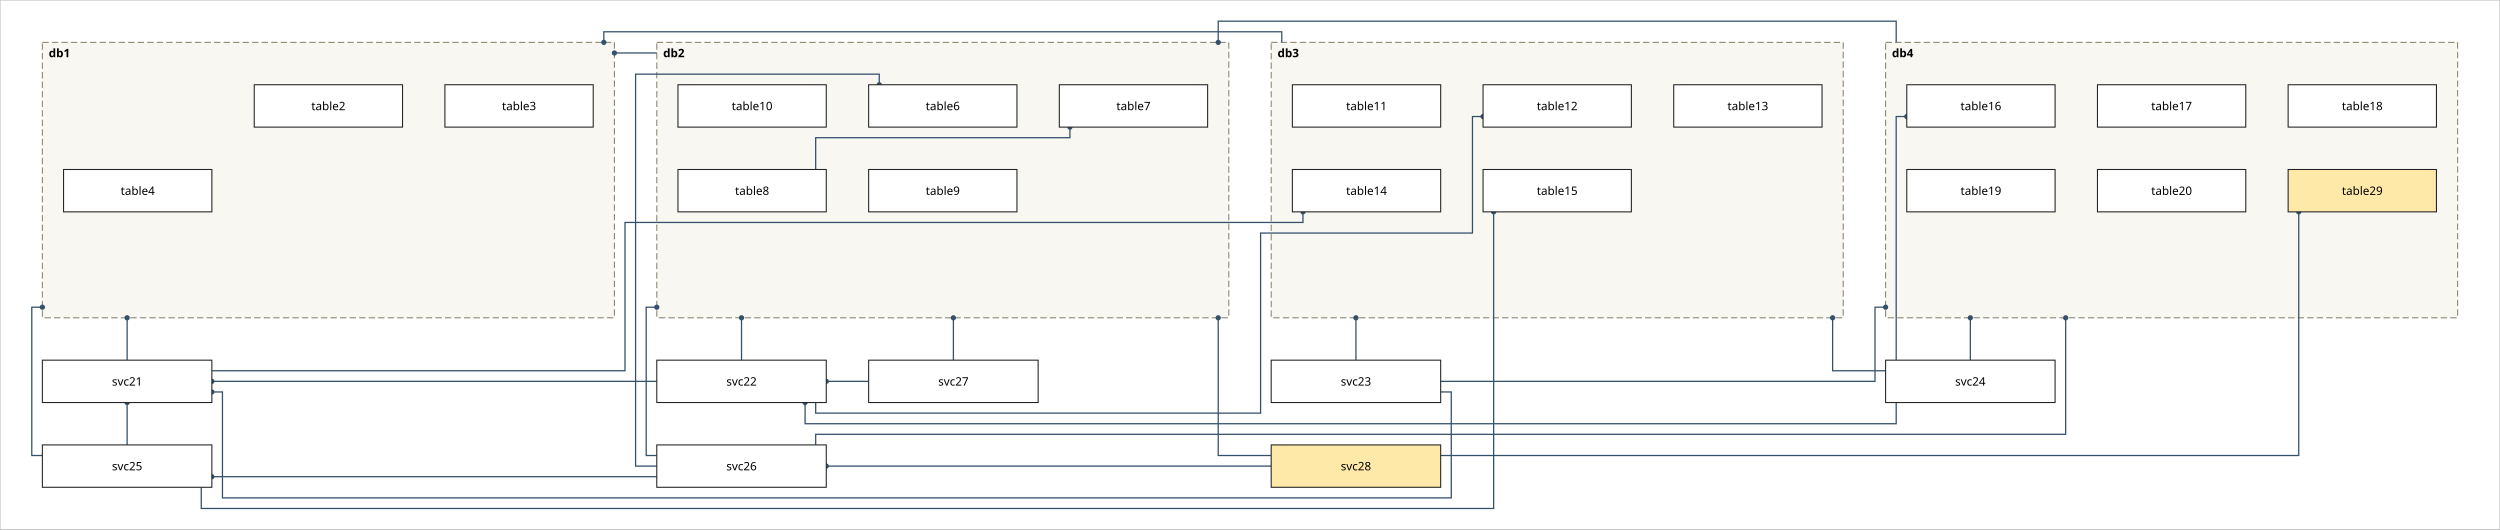
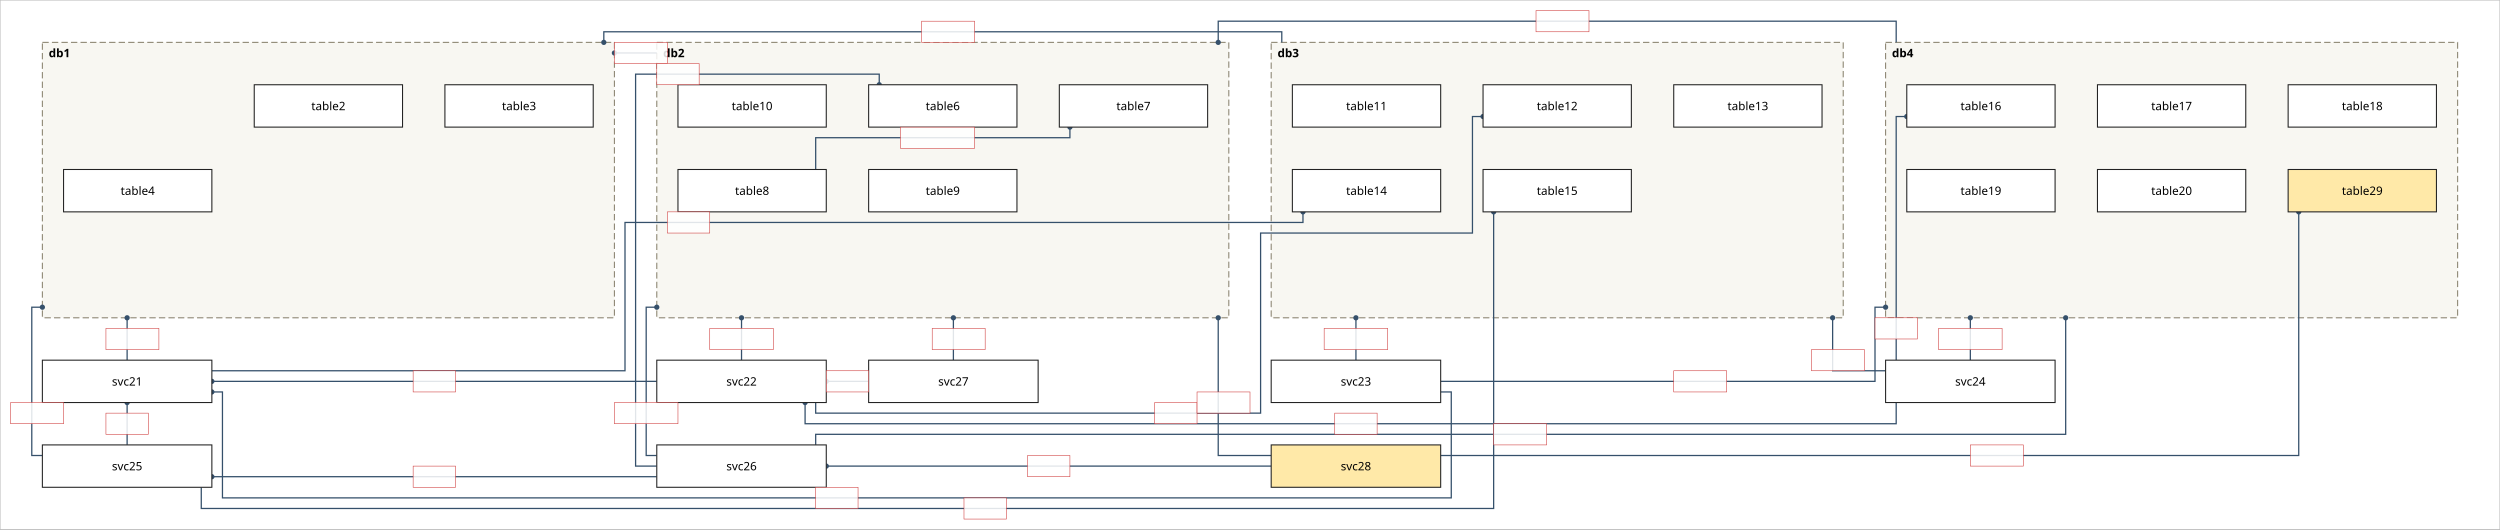
<svg xmlns="http://www.w3.org/2000/svg" width="2360" height="500" viewBox="0 0 2360 500" font-family="sans-serif" font-size="11">
  <rect width="100%" height="100%" fill="#fff" stroke="#bbb" />
  <rect x="40" y="40" width="540" height="260" fill="#f3f1ea" fill-opacity="0.6" stroke="#8a8370" stroke-dasharray="6 3" />
  <text x="46" y="54" font-weight="bold">db1</text>
  <rect x="620" y="40" width="540" height="260" fill="#f3f1ea" fill-opacity="0.6" stroke="#8a8370" stroke-dasharray="6 3" />
  <text x="626" y="54" font-weight="bold">db2</text>
  <rect x="1200" y="40" width="540" height="260" fill="#f3f1ea" fill-opacity="0.6" stroke="#8a8370" stroke-dasharray="6 3" />
  <text x="1206" y="54" font-weight="bold">db3</text>
  <rect x="1780" y="40" width="540" height="260" fill="#f3f1ea" fill-opacity="0.6" stroke="#8a8370" stroke-dasharray="6 3" />
  <text x="1786" y="54" font-weight="bold">db4</text>
  <polyline points="770,160 770,130 1010,130 1010,120" fill="none" stroke="#35506b" stroke-width="1.2" />
  <circle cx="1010" cy="120" r="2.5" fill="#35506b" />
  <polyline points="620,50 580,50" fill="none" stroke="#35506b" stroke-width="1.2" />
  <circle cx="580" cy="50" r="2.5" fill="#35506b" />
  <polyline points="1210,40 1210,30 570,30 570,40" fill="none" stroke="#35506b" stroke-width="1.2" />
  <circle cx="570" cy="40" r="2.5" fill="#35506b" />
  <polyline points="1790,40 1790,20 1150,20 1150,40" fill="none" stroke="#35506b" stroke-width="1.2" />
  <circle cx="1150" cy="40" r="2.5" fill="#35506b" />
  <polyline points="120,340 120,300" fill="none" stroke="#35506b" stroke-width="1.2" />
  <circle cx="120" cy="300" r="2.5" fill="#35506b" />
  <polyline points="200,350 590,350 590,210 1230,210 1230,200" fill="none" stroke="#35506b" stroke-width="1.2" />
  <circle cx="1230" cy="200" r="2.5" fill="#35506b" />
  <polyline points="700,340 700,300" fill="none" stroke="#35506b" stroke-width="1.2" />
  <circle cx="700" cy="300" r="2.5" fill="#35506b" />
  <polyline points="770,380 770,390 1190,390 1190,220 1390,220 1390,110 1400,110" fill="none" stroke="#35506b" stroke-width="1.2" />
  <circle cx="1400" cy="110" r="2.5" fill="#35506b" />
  <polyline points="620,360 200,360" fill="none" stroke="#35506b" stroke-width="1.2" />
  <circle cx="200" cy="360" r="2.5" fill="#35506b" />
  <polyline points="1280,340 1280,300" fill="none" stroke="#35506b" stroke-width="1.2" />
  <circle cx="1280" cy="300" r="2.5" fill="#35506b" />
  <polyline points="1360,360 1770,360 1770,290 1780,290" fill="none" stroke="#35506b" stroke-width="1.2" />
  <circle cx="1780" cy="290" r="2.5" fill="#35506b" />
  <polyline points="1360,370 1370,370 1370,470 210,470 210,370 200,370" fill="none" stroke="#35506b" stroke-width="1.2" />
  <circle cx="200" cy="370" r="2.5" fill="#35506b" />
  <polyline points="1780,350 1730,350 1730,300" fill="none" stroke="#35506b" stroke-width="1.2" />
  <circle cx="1730" cy="300" r="2.5" fill="#35506b" />
  <polyline points="1860,340 1860,300" fill="none" stroke="#35506b" stroke-width="1.2" />
  <circle cx="1860" cy="300" r="2.5" fill="#35506b" />
  <polyline points="1790,340 1790,110 1800,110" fill="none" stroke="#35506b" stroke-width="1.2" />
  <circle cx="1800" cy="110" r="2.5" fill="#35506b" />
  <polyline points="1790,380 1790,400 760,400 760,380" fill="none" stroke="#35506b" stroke-width="1.2" />
  <circle cx="760" cy="380" r="2.5" fill="#35506b" />
  <polyline points="40,430 30,430 30,290 40,290" fill="none" stroke="#35506b" stroke-width="1.2" />
  <circle cx="40" cy="290" r="2.5" fill="#35506b" />
  <polyline points="190,460 190,480 1410,480 1410,200" fill="none" stroke="#35506b" stroke-width="1.2" />
  <circle cx="1410" cy="200" r="2.5" fill="#35506b" />
  <polyline points="120,420 120,380" fill="none" stroke="#35506b" stroke-width="1.2" />
  <circle cx="120" cy="380" r="2.5" fill="#35506b" />
  <polyline points="620,430 610,430 610,290 620,290" fill="none" stroke="#35506b" stroke-width="1.2" />
  <circle cx="620" cy="290" r="2.5" fill="#35506b" />
  <polyline points="620,440 600,440 600,70 830,70 830,80" fill="none" stroke="#35506b" stroke-width="1.2" />
  <circle cx="830" cy="80" r="2.5" fill="#35506b" />
  <polyline points="770,420 770,410 1950,410 1950,300" fill="none" stroke="#35506b" stroke-width="1.2" />
  <circle cx="1950" cy="300" r="2.5" fill="#35506b" />
  <polyline points="620,450 200,450" fill="none" stroke="#35506b" stroke-width="1.2" />
  <circle cx="200" cy="450" r="2.5" fill="#35506b" />
  <polyline points="900,340 900,300" fill="none" stroke="#35506b" stroke-width="1.2" />
  <circle cx="900" cy="300" r="2.5" fill="#35506b" />
  <polyline points="820,360 780,360" fill="none" stroke="#35506b" stroke-width="1.2" />
  <circle cx="780" cy="360" r="2.5" fill="#35506b" />
  <polyline points="1200,430 1150,430 1150,300" fill="none" stroke="#35506b" stroke-width="1.2" />
  <circle cx="1150" cy="300" r="2.5" fill="#35506b" />
  <polyline points="1360,430 2170,430 2170,200" fill="none" stroke="#35506b" stroke-width="1.2" />
  <circle cx="2170" cy="200" r="2.5" fill="#35506b" />
  <polyline points="1200,440 780,440" fill="none" stroke="#35506b" stroke-width="1.2" />
  <circle cx="780" cy="440" r="2.5" fill="#35506b" />
  <rect x="240" y="80" width="140" height="40" fill="#fff" stroke="#222" />
  <text x="310" y="104" text-anchor="middle">table2</text>
  <rect x="420" y="80" width="140" height="40" fill="#fff" stroke="#222" />
  <text x="490" y="104" text-anchor="middle">table3</text>
  <rect x="60" y="160" width="140" height="40" fill="#fff" stroke="#222" />
  <text x="130" y="184" text-anchor="middle">table4</text>
  <rect x="640" y="80" width="140" height="40" fill="#fff" stroke="#222" />
  <text x="710" y="104" text-anchor="middle">table10</text>
  <rect x="820" y="80" width="140" height="40" fill="#fff" stroke="#222" />
  <text x="890" y="104" text-anchor="middle">table6</text>
  <rect x="1000" y="80" width="140" height="40" fill="#fff" stroke="#222" />
  <text x="1070" y="104" text-anchor="middle">table7</text>
  <rect x="640" y="160" width="140" height="40" fill="#fff" stroke="#222" />
  <text x="710" y="184" text-anchor="middle">table8</text>
  <rect x="820" y="160" width="140" height="40" fill="#fff" stroke="#222" />
  <text x="890" y="184" text-anchor="middle">table9</text>
  <rect x="1220" y="80" width="140" height="40" fill="#fff" stroke="#222" />
  <text x="1290" y="104" text-anchor="middle">table11</text>
  <rect x="1400" y="80" width="140" height="40" fill="#fff" stroke="#222" />
  <text x="1470" y="104" text-anchor="middle">table12</text>
  <rect x="1580" y="80" width="140" height="40" fill="#fff" stroke="#222" />
  <text x="1650" y="104" text-anchor="middle">table13</text>
  <rect x="1220" y="160" width="140" height="40" fill="#fff" stroke="#222" />
  <text x="1290" y="184" text-anchor="middle">table14</text>
  <rect x="1400" y="160" width="140" height="40" fill="#fff" stroke="#222" />
  <text x="1470" y="184" text-anchor="middle">table15</text>
  <rect x="1800" y="80" width="140" height="40" fill="#fff" stroke="#222" />
  <text x="1870" y="104" text-anchor="middle">table16</text>
  <rect x="1980" y="80" width="140" height="40" fill="#fff" stroke="#222" />
  <text x="2050" y="104" text-anchor="middle">table17</text>
  <rect x="2160" y="80" width="140" height="40" fill="#fff" stroke="#222" />
  <text x="2230" y="104" text-anchor="middle">table18</text>
  <rect x="1800" y="160" width="140" height="40" fill="#fff" stroke="#222" />
  <text x="1870" y="184" text-anchor="middle">table19</text>
  <rect x="1980" y="160" width="140" height="40" fill="#fff" stroke="#222" />
  <text x="2050" y="184" text-anchor="middle">table20</text>
  <rect x="2160" y="160" width="140" height="40" fill="#ffe9a8" stroke="#222" />
  <text x="2230" y="184" text-anchor="middle">table29</text>
  <rect x="40" y="340" width="160" height="40" fill="#fff" stroke="#222" />
  <text x="120" y="364" text-anchor="middle">svc21</text>
  <rect x="620" y="340" width="160" height="40" fill="#fff" stroke="#222" />
  <text x="700" y="364" text-anchor="middle">svc22</text>
  <rect x="1200" y="340" width="160" height="40" fill="#fff" stroke="#222" />
  <text x="1280" y="364" text-anchor="middle">svc23</text>
  <rect x="1780" y="340" width="160" height="40" fill="#fff" stroke="#222" />
  <text x="1860" y="364" text-anchor="middle">svc24</text>
  <rect x="40" y="420" width="160" height="40" fill="#fff" stroke="#222" />
  <text x="120" y="444" text-anchor="middle">svc25</text>
  <rect x="620" y="420" width="160" height="40" fill="#fff" stroke="#222" />
  <text x="700" y="444" text-anchor="middle">svc26</text>
  <rect x="820" y="340" width="160" height="40" fill="#fff" stroke="#222" />
  <text x="900" y="364" text-anchor="middle">svc27</text>
  <rect x="1200" y="420" width="160" height="40" fill="#ffe9a8" stroke="#222" />
  <text x="1280" y="444" text-anchor="middle">svc28</text>
+   <rect x="850" y="120" width="70" height="20" fill="#fff" fill-opacity="0.85" stroke="#c33" stroke-width="0.5" />
+   <rect x="580" y="40" width="50" height="20" fill="#fff" fill-opacity="0.85" stroke="#c33" stroke-width="0.5" />
+   <rect x="870" y="20" width="50" height="20" fill="#fff" fill-opacity="0.85" stroke="#c33" stroke-width="0.5" />
+   <rect x="1450" y="10" width="50" height="20" fill="#fff" fill-opacity="0.85" stroke="#c33" stroke-width="0.5" />
+   <rect x="100" y="310" width="50" height="20" fill="#fff" fill-opacity="0.85" stroke="#c33" stroke-width="0.5" />
+   <rect x="630" y="200" width="40" height="20" fill="#fff" fill-opacity="0.85" stroke="#c33" stroke-width="0.5" />
+   <rect x="670" y="310" width="60" height="20" fill="#fff" fill-opacity="0.85" stroke="#c33" stroke-width="0.5" />
+   <rect x="1090" y="380" width="40" height="20" fill="#fff" fill-opacity="0.85" stroke="#c33" stroke-width="0.5" />
+   <rect x="390" y="350" width="40" height="20" fill="#fff" fill-opacity="0.85" stroke="#c33" stroke-width="0.5" />
+   <rect x="1250" y="310" width="60" height="20" fill="#fff" fill-opacity="0.85" stroke="#c33" stroke-width="0.5" />
+   <rect x="1580" y="350" width="50" height="20" fill="#fff" fill-opacity="0.85" stroke="#c33" stroke-width="0.5" />
+   <rect x="770" y="460" width="40" height="20" fill="#fff" fill-opacity="0.85" stroke="#c33" stroke-width="0.5" />
+   <rect x="1710" y="330" width="50" height="20" fill="#fff" fill-opacity="0.85" stroke="#c33" stroke-width="0.5" />
+   <rect x="1830" y="310" width="60" height="20" fill="#fff" fill-opacity="0.85" stroke="#c33" stroke-width="0.5" />
+   <rect x="1770" y="300" width="40" height="20" fill="#fff" fill-opacity="0.85" stroke="#c33" stroke-width="0.5" />
+   <rect x="1260" y="390" width="40" height="20" fill="#fff" fill-opacity="0.85" stroke="#c33" stroke-width="0.5" />
+   <rect x="10" y="380" width="50" height="20" fill="#fff" fill-opacity="0.85" stroke="#c33" stroke-width="0.5" />
+   <rect x="910" y="470" width="40" height="20" fill="#fff" fill-opacity="0.85" stroke="#c33" stroke-width="0.5" />
+   <rect x="100" y="390" width="40" height="20" fill="#fff" fill-opacity="0.85" stroke="#c33" stroke-width="0.5" />
+   <rect x="580" y="380" width="60" height="20" fill="#fff" fill-opacity="0.85" stroke="#c33" stroke-width="0.5" />
+   <rect x="620" y="60" width="40" height="20" fill="#fff" fill-opacity="0.85" stroke="#c33" stroke-width="0.5" />
+   <rect x="1410" y="400" width="50" height="20" fill="#fff" fill-opacity="0.85" stroke="#c33" stroke-width="0.5" />
+   <rect x="390" y="440" width="40" height="20" fill="#fff" fill-opacity="0.85" stroke="#c33" stroke-width="0.5" />
+   <rect x="880" y="310" width="50" height="20" fill="#fff" fill-opacity="0.85" stroke="#c33" stroke-width="0.5" />
+   <rect x="780" y="350" width="40" height="20" fill="#fff" fill-opacity="0.85" stroke="#c33" stroke-width="0.5" />
+   <rect x="1130" y="370" width="50" height="20" fill="#fff" fill-opacity="0.85" stroke="#c33" stroke-width="0.5" />
+   <rect x="1860" y="420" width="50" height="20" fill="#fff" fill-opacity="0.85" stroke="#c33" stroke-width="0.5" />
+   <rect x="970" y="430" width="40" height="20" fill="#fff" fill-opacity="0.85" stroke="#c33" stroke-width="0.5" />
</svg>
